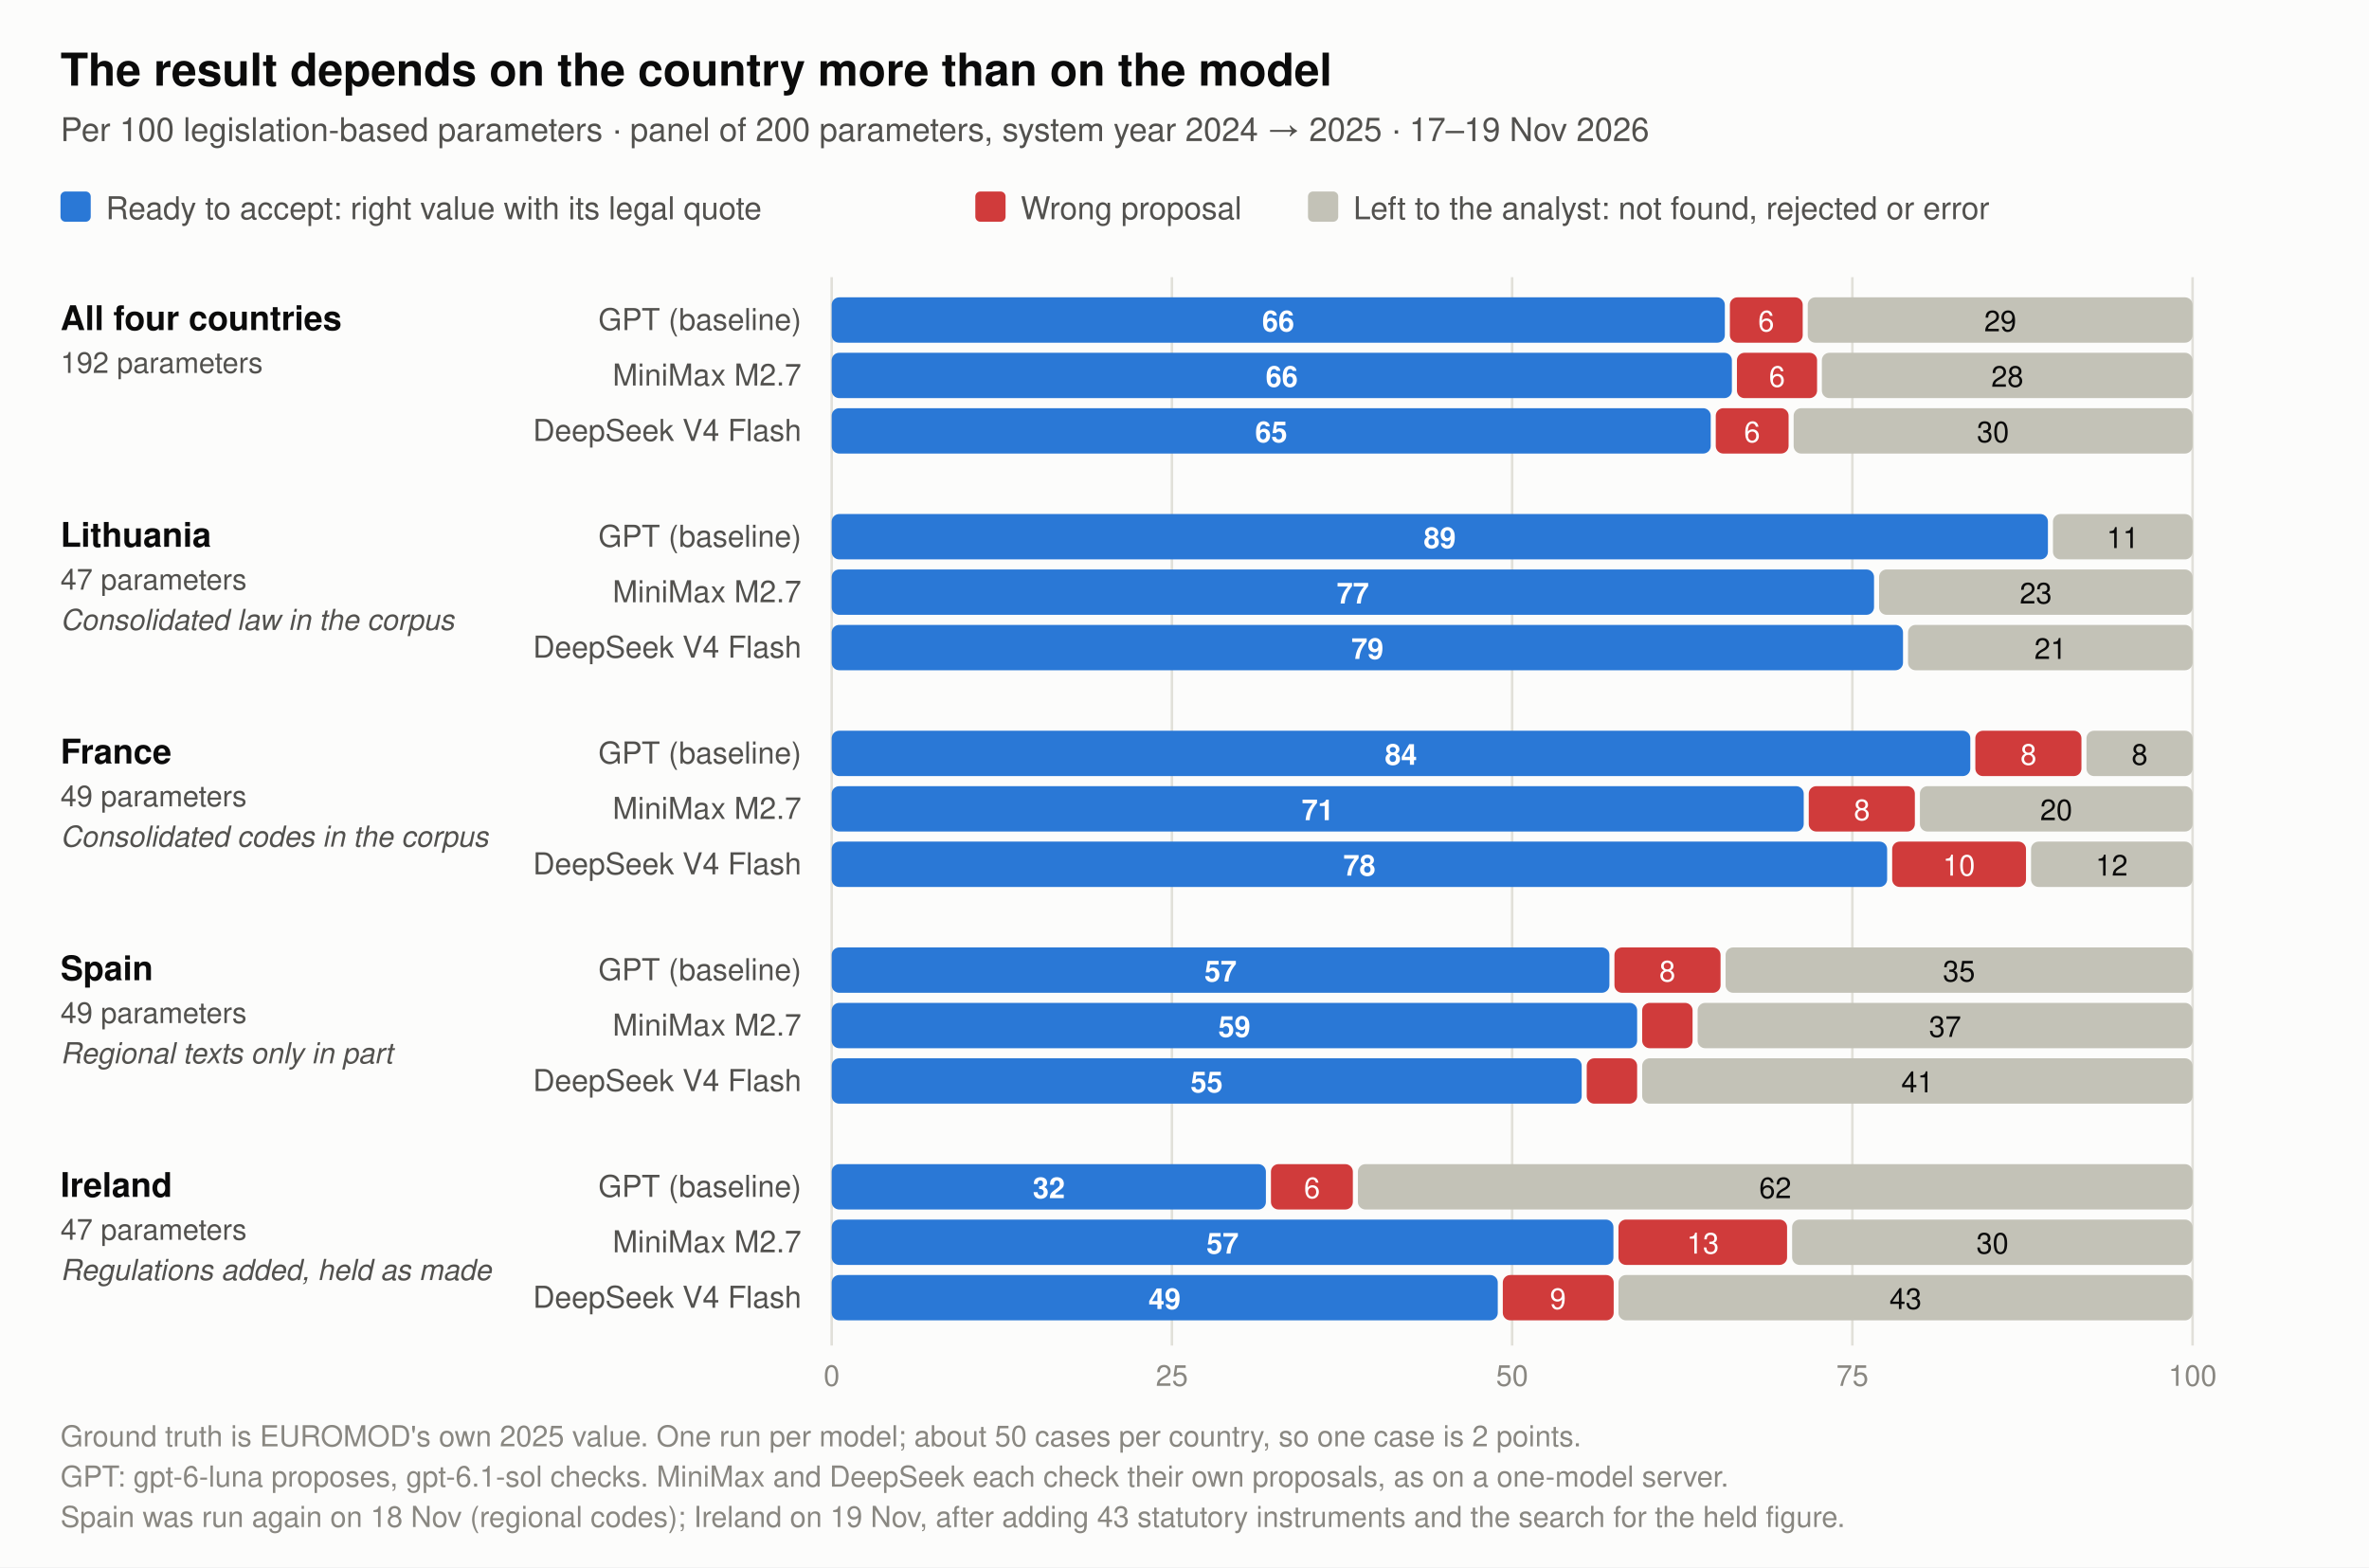
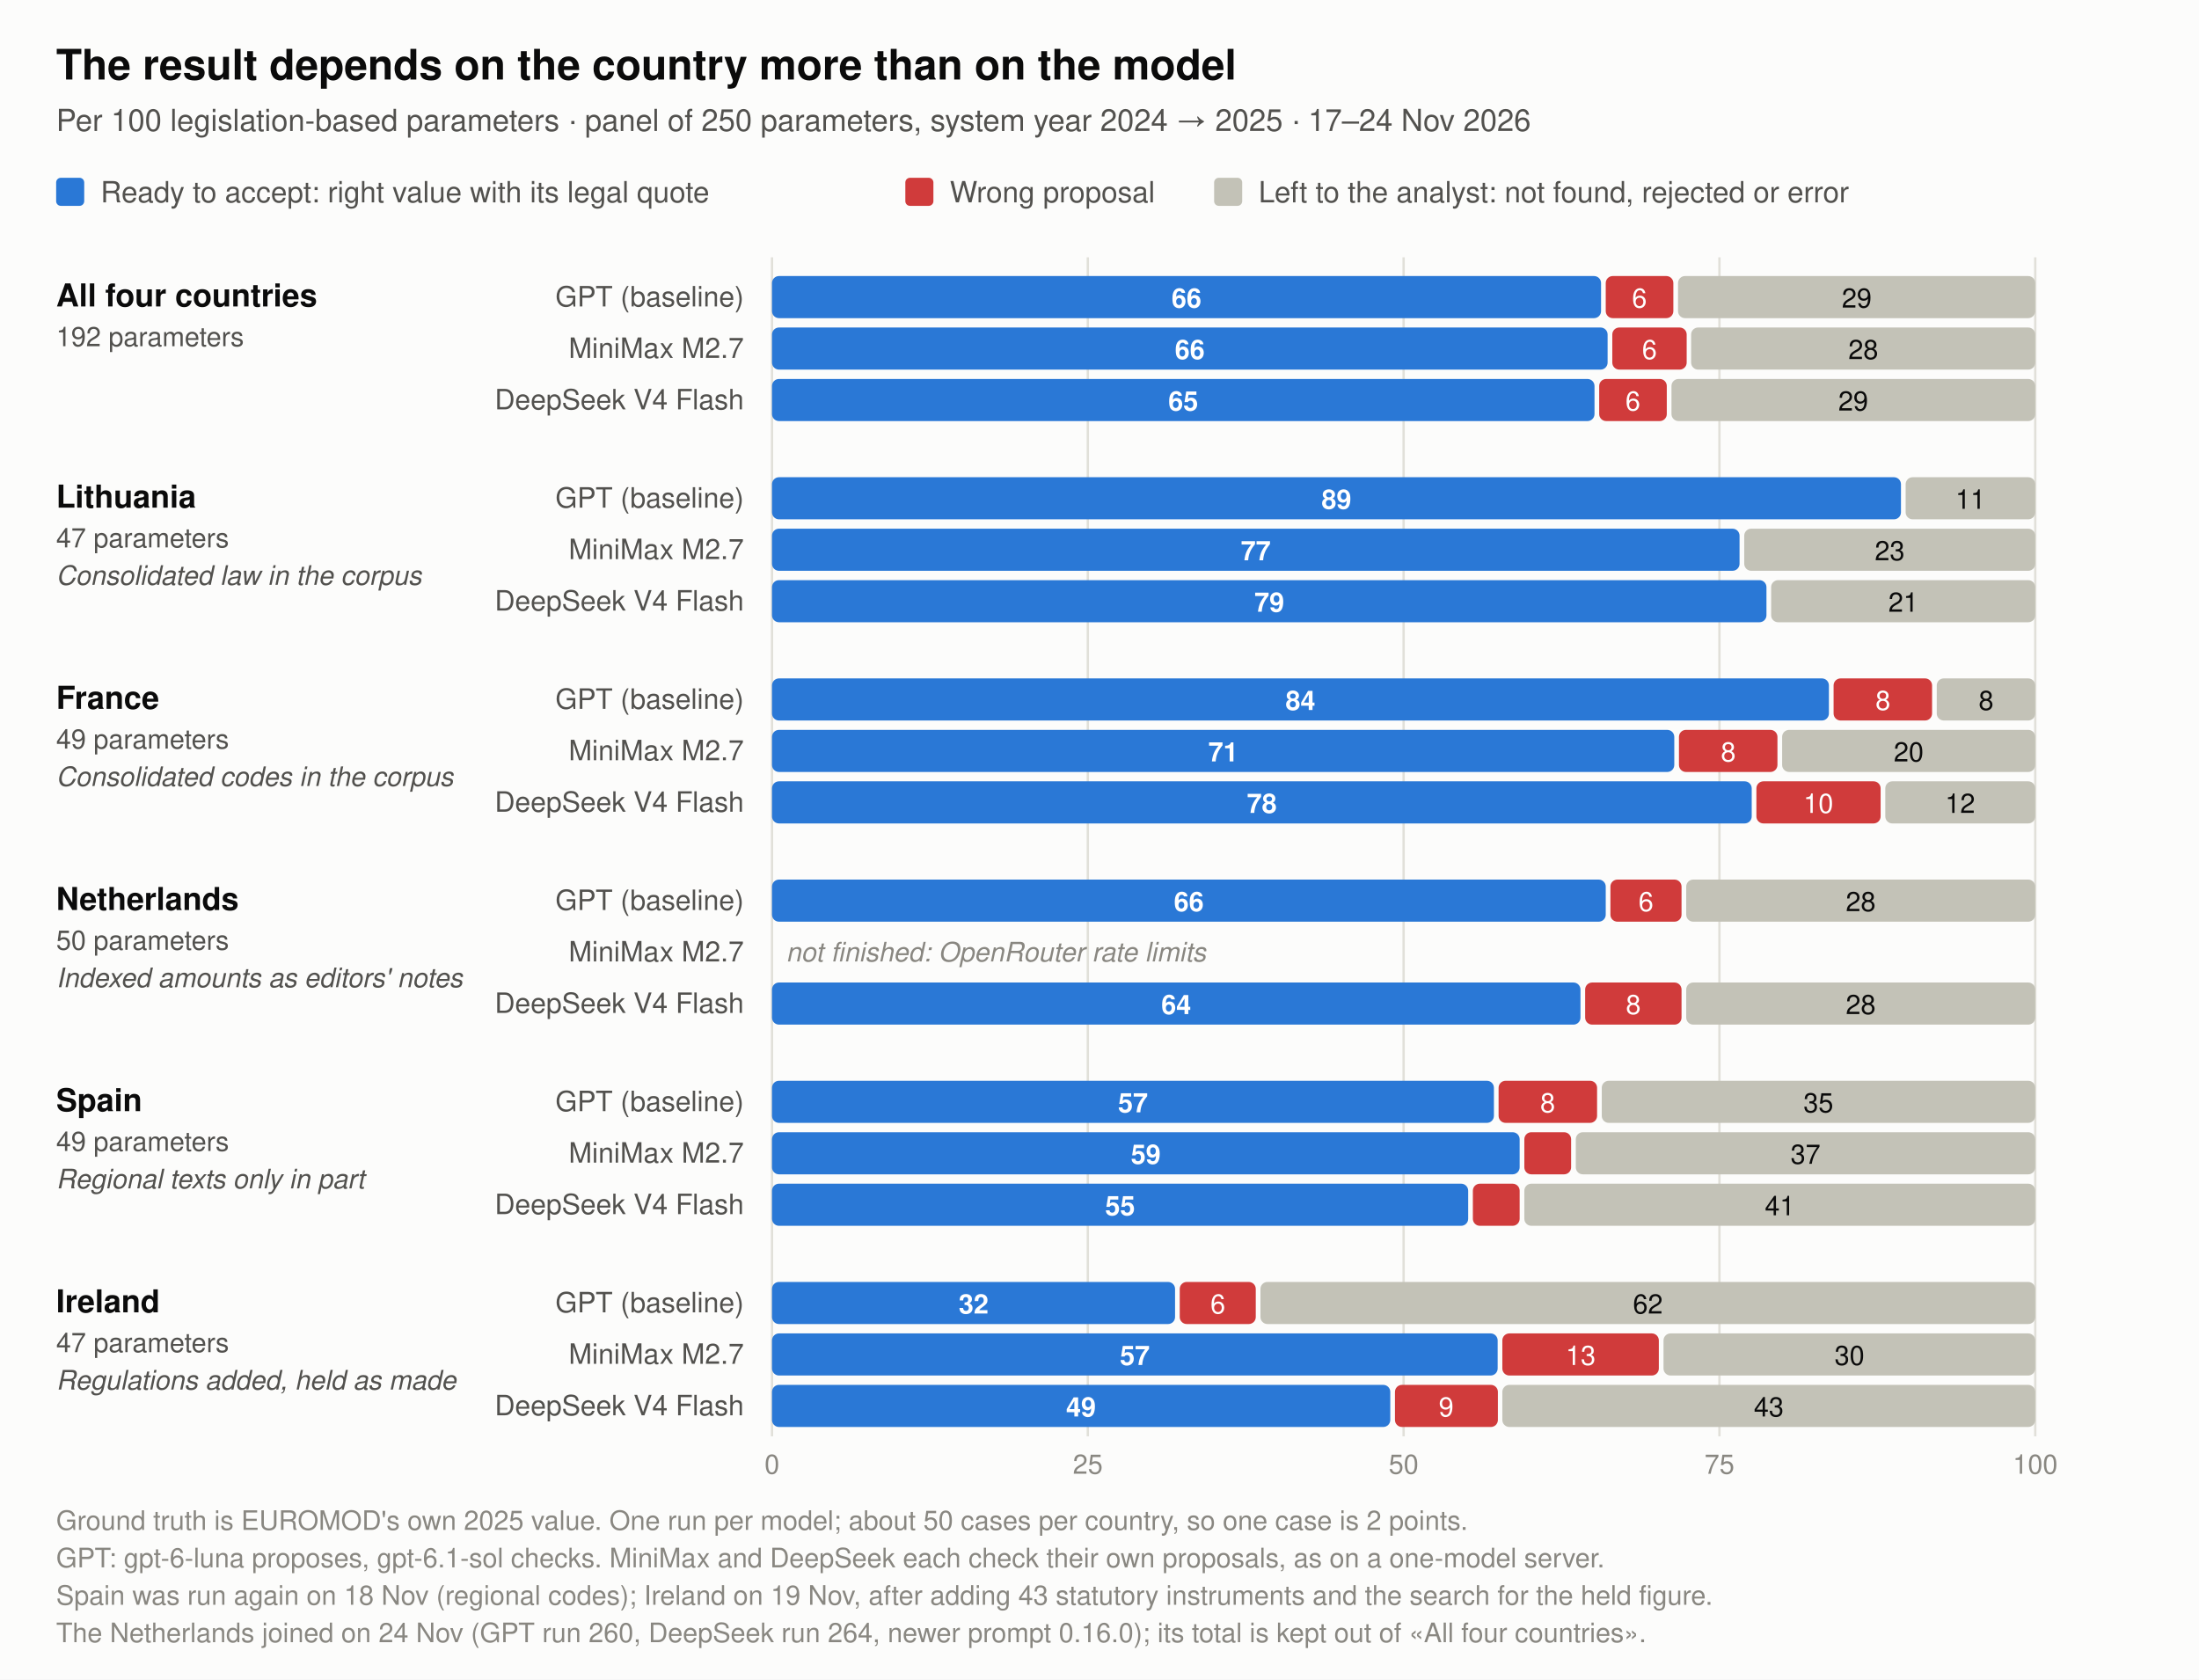
- <svg xmlns="http://www.w3.org/2000/svg" viewBox="0 0 940 622" width="940" height="622" font-family="system-ui, -apple-system, 'Segoe UI', Helvetica, Arial, sans-serif" role="img" aria-labelledby="t d">
-   <rect width="940" height="622" fill="#fcfcfb" />
+ <svg xmlns="http://www.w3.org/2000/svg" viewBox="0 0 940 718" width="940" height="718" font-family="system-ui, -apple-system, 'Segoe UI', Helvetica, Arial, sans-serif" role="img" aria-labelledby="t d">
+   <rect width="940" height="718" fill="#fcfcfb" />
  <text x="24" y="34" font-size="18" font-weight="600" fill="#0b0b0b">The result depends on the country more than on the model</text>
-   <text x="24" y="56" font-size="13" fill="#52514e">Per 100 legislation-based parameters · panel of 200 parameters, system year 2024 → 2025 · 17–19 Nov 2026</text>
+   <text x="24" y="56" font-size="13" fill="#52514e">Per 100 legislation-based parameters · panel of 250 parameters, system year 2024 → 2025 · 17–24 Nov 2026</text>
  <rect x="24" y="76" width="12" height="12" rx="2" fill="#2a78d6" />
-   <text x="42" y="87" font-size="12.5" fill="#52514e">Ready to accept: right value with its legal quote</text>
+   <text x="43" y="86.5" font-size="12.5" fill="#52514e">Ready to accept: right value with its legal quote</text>
  <rect x="387" y="76" width="12" height="12" rx="2" fill="#d03b3b" />
-   <text x="405" y="87" font-size="12.5" fill="#52514e">Wrong proposal</text>
+   <text x="406" y="86.5" font-size="12.5" fill="#52514e">Wrong proposal</text>
  <rect x="519" y="76" width="12" height="12" rx="2" fill="#c3c2b7" />
-   <text x="537" y="87" font-size="12.5" fill="#52514e">Left to the analyst: not found, rejected or error</text>
-   <line x1="330.0" y1="110" x2="330.0" y2="534" stroke="#e1e0d9" stroke-width="1" />
-   <text x="330.0" y="550" font-size="11.5" fill="#898781" text-anchor="middle">0</text>
-   <line x1="465.0" y1="110" x2="465.0" y2="534" stroke="#e1e0d9" stroke-width="1" />
-   <text x="465.0" y="550" font-size="11.5" fill="#898781" text-anchor="middle">25</text>
-   <line x1="600.0" y1="110" x2="600.0" y2="534" stroke="#e1e0d9" stroke-width="1" />
-   <text x="600.0" y="550" font-size="11.5" fill="#898781" text-anchor="middle">50</text>
-   <line x1="735.0" y1="110" x2="735.0" y2="534" stroke="#e1e0d9" stroke-width="1" />
-   <text x="735.0" y="550" font-size="11.5" fill="#898781" text-anchor="middle">75</text>
-   <line x1="870.0" y1="110" x2="870.0" y2="534" stroke="#e1e0d9" stroke-width="1" />
-   <text x="870.0" y="550" font-size="11.5" fill="#898781" text-anchor="middle">100</text>
+   <text x="538" y="86.5" font-size="12.5" fill="#52514e">Left to the analyst: not found, rejected or error</text>
+   <line x1="330.0" y1="110" x2="330.0" y2="614" stroke="#e1e0d9" stroke-width="1" />
+   <text x="330.0" y="630" font-size="11.5" fill="#898781" text-anchor="middle">0</text>
+   <line x1="465.0" y1="110" x2="465.0" y2="614" stroke="#e1e0d9" stroke-width="1" />
+   <text x="465.0" y="630" font-size="11.5" fill="#898781" text-anchor="middle">25</text>
+   <line x1="600.0" y1="110" x2="600.0" y2="614" stroke="#e1e0d9" stroke-width="1" />
+   <text x="600.0" y="630" font-size="11.5" fill="#898781" text-anchor="middle">50</text>
+   <line x1="735.0" y1="110" x2="735.0" y2="614" stroke="#e1e0d9" stroke-width="1" />
+   <text x="735.0" y="630" font-size="11.5" fill="#898781" text-anchor="middle">75</text>
+   <line x1="870.0" y1="110" x2="870.0" y2="614" stroke="#e1e0d9" stroke-width="1" />
+   <text x="870.0" y="630" font-size="11.5" fill="#898781" text-anchor="middle">100</text>
  <text x="24" y="131" font-size="13.5" font-weight="600" fill="#0b0b0b">All four countries</text>
  <text x="24" y="148" font-size="11.5" fill="#52514e">192 parameters</text>
  <text x="318" y="131" font-size="12" fill="#52514e" text-anchor="end">GPT (baseline)</text>
  <rect x="330.0" y="118" width="354.4" height="18" rx="3" fill="#2a78d6" />
  <text x="507.2" y="131.5" font-size="11.5" font-weight="600" fill="#ffffff" text-anchor="middle">66</text>
  <rect x="686.4" y="118" width="28.9" height="18" rx="3" fill="#d03b3b" />
  <text x="700.8" y="131.5" font-size="11.5" font-weight="400" fill="#ffffff" text-anchor="middle">6</text>
  <rect x="717.3" y="118" width="152.7" height="18" rx="3" fill="#c3c2b7" />
  <text x="793.7" y="131.5" font-size="11.5" font-weight="400" fill="#0b0b0b" text-anchor="middle">29</text>
  <text x="318" y="153" font-size="12" fill="#52514e" text-anchor="end">MiniMax M2.7</text>
  <rect x="330.0" y="140" width="357.2" height="18" rx="3" fill="#2a78d6" />
  <text x="508.6" y="153.5" font-size="11.5" font-weight="600" fill="#ffffff" text-anchor="middle">66</text>
  <rect x="689.2" y="140" width="31.8" height="18" rx="3" fill="#d03b3b" />
  <text x="705.1" y="153.5" font-size="11.5" font-weight="400" fill="#ffffff" text-anchor="middle">6</text>
  <rect x="722.9" y="140" width="147.1" height="18" rx="3" fill="#c3c2b7" />
  <text x="796.5" y="153.5" font-size="11.5" font-weight="400" fill="#0b0b0b" text-anchor="middle">28</text>
  <text x="318" y="175" font-size="12" fill="#52514e" text-anchor="end">DeepSeek V4 Flash</text>
-   <rect x="330.0" y="162" width="348.8" height="18" rx="3" fill="#2a78d6" />
-   <text x="504.4" y="175.5" font-size="11.5" font-weight="600" fill="#ffffff" text-anchor="middle">65</text>
-   <rect x="680.8" y="162" width="28.9" height="18" rx="3" fill="#d03b3b" />
-   <text x="695.2" y="175.5" font-size="11.5" font-weight="400" fill="#ffffff" text-anchor="middle">6</text>
-   <rect x="711.7" y="162" width="158.3" height="18" rx="3" fill="#c3c2b7" />
-   <text x="790.8" y="175.5" font-size="11.5" font-weight="400" fill="#0b0b0b" text-anchor="middle">30</text>
+   <rect x="330.0" y="162" width="351.6" height="18" rx="3" fill="#2a78d6" />
+   <text x="505.8" y="175.5" font-size="11.5" font-weight="600" fill="#ffffff" text-anchor="middle">65</text>
+   <rect x="683.6" y="162" width="28.9" height="18" rx="3" fill="#d03b3b" />
+   <text x="698.0" y="175.5" font-size="11.5" font-weight="400" fill="#ffffff" text-anchor="middle">6</text>
+   <rect x="714.5" y="162" width="155.5" height="18" rx="3" fill="#c3c2b7" />
+   <text x="792.2" y="175.5" font-size="11.5" font-weight="400" fill="#0b0b0b" text-anchor="middle">29</text>
  <text x="24" y="217" font-size="13.5" font-weight="600" fill="#0b0b0b">Lithuania</text>
  <text x="24" y="234" font-size="11.5" fill="#52514e">47 parameters</text>
  <text x="24" y="250" font-size="11.5" font-style="italic" fill="#52514e">Consolidated law in the corpus</text>
  <text x="318" y="217" font-size="12" fill="#52514e" text-anchor="end">GPT (baseline)</text>
  <rect x="330.0" y="204" width="482.6" height="18" rx="3" fill="#2a78d6" />
  <text x="571.3" y="217.5" font-size="11.5" font-weight="600" fill="#ffffff" text-anchor="middle">89</text>
  <rect x="814.6" y="204" width="55.4" height="18" rx="3" fill="#c3c2b7" />
  <text x="842.3" y="217.5" font-size="11.5" font-weight="400" fill="#0b0b0b" text-anchor="middle">11</text>
  <text x="318" y="239" font-size="12" fill="#52514e" text-anchor="end">MiniMax M2.7</text>
  <rect x="330.0" y="226" width="413.6" height="18" rx="3" fill="#2a78d6" />
  <text x="536.8" y="239.5" font-size="11.5" font-weight="600" fill="#ffffff" text-anchor="middle">77</text>
  <rect x="745.6" y="226" width="124.4" height="18" rx="3" fill="#c3c2b7" />
  <text x="807.8" y="239.5" font-size="11.5" font-weight="400" fill="#0b0b0b" text-anchor="middle">23</text>
  <text x="318" y="261" font-size="12" fill="#52514e" text-anchor="end">DeepSeek V4 Flash</text>
  <rect x="330.0" y="248" width="425.1" height="18" rx="3" fill="#2a78d6" />
  <text x="542.6" y="261.5" font-size="11.5" font-weight="600" fill="#ffffff" text-anchor="middle">79</text>
  <rect x="757.1" y="248" width="112.9" height="18" rx="3" fill="#c3c2b7" />
  <text x="813.6" y="261.5" font-size="11.5" font-weight="400" fill="#0b0b0b" text-anchor="middle">21</text>
  <text x="24" y="303" font-size="13.5" font-weight="600" fill="#0b0b0b">France</text>
  <text x="24" y="320" font-size="11.5" fill="#52514e">49 parameters</text>
  <text x="24" y="336" font-size="11.5" font-style="italic" fill="#52514e">Consolidated codes in the corpus</text>
  <text x="318" y="303" font-size="12" fill="#52514e" text-anchor="end">GPT (baseline)</text>
  <rect x="330.0" y="290" width="451.8" height="18" rx="3" fill="#2a78d6" />
  <text x="555.9" y="303.5" font-size="11.5" font-weight="600" fill="#ffffff" text-anchor="middle">84</text>
  <rect x="783.8" y="290" width="42.1" height="18" rx="3" fill="#d03b3b" />
  <text x="804.9" y="303.5" font-size="11.5" font-weight="400" fill="#ffffff" text-anchor="middle">8</text>
  <rect x="827.9" y="290" width="42.1" height="18" rx="3" fill="#c3c2b7" />
  <text x="849.0" y="303.5" font-size="11.5" font-weight="400" fill="#0b0b0b" text-anchor="middle">8</text>
  <text x="318" y="325" font-size="12" fill="#52514e" text-anchor="end">MiniMax M2.7</text>
  <rect x="330.0" y="312" width="385.7" height="18" rx="3" fill="#2a78d6" />
  <text x="522.9" y="325.5" font-size="11.5" font-weight="600" fill="#ffffff" text-anchor="middle">71</text>
  <rect x="717.7" y="312" width="42.1" height="18" rx="3" fill="#d03b3b" />
  <text x="738.8" y="325.5" font-size="11.5" font-weight="400" fill="#ffffff" text-anchor="middle">8</text>
  <rect x="761.8" y="312" width="108.2" height="18" rx="3" fill="#c3c2b7" />
  <text x="815.9" y="325.5" font-size="11.5" font-weight="400" fill="#0b0b0b" text-anchor="middle">20</text>
  <text x="318" y="347" font-size="12" fill="#52514e" text-anchor="end">DeepSeek V4 Flash</text>
  <rect x="330.0" y="334" width="418.8" height="18" rx="3" fill="#2a78d6" />
  <text x="539.4" y="347.5" font-size="11.5" font-weight="600" fill="#ffffff" text-anchor="middle">78</text>
  <rect x="750.8" y="334" width="53.1" height="18" rx="3" fill="#d03b3b" />
  <text x="777.3" y="347.5" font-size="11.5" font-weight="400" fill="#ffffff" text-anchor="middle">10</text>
  <rect x="805.9" y="334" width="64.1" height="18" rx="3" fill="#c3c2b7" />
  <text x="837.9" y="347.5" font-size="11.5" font-weight="400" fill="#0b0b0b" text-anchor="middle">12</text>
-   <text x="24" y="389" font-size="13.5" font-weight="600" fill="#0b0b0b">Spain</text>
-   <text x="24" y="406" font-size="11.5" fill="#52514e">49 parameters</text>
-   <text x="24" y="422" font-size="11.5" font-style="italic" fill="#52514e">Regional texts only in part</text>
+   <text x="24" y="389" font-size="13.5" font-weight="600" fill="#0b0b0b">Netherlands</text>
+   <text x="24" y="406" font-size="11.5" fill="#52514e">50 parameters</text>
+   <text x="24" y="422" font-size="11.5" font-style="italic" fill="#52514e">Indexed amounts as editors' notes</text>
  <text x="318" y="389" font-size="12" fill="#52514e" text-anchor="end">GPT (baseline)</text>
-   <rect x="330.0" y="376" width="308.6" height="18" rx="3" fill="#2a78d6" />
-   <text x="484.3" y="389.5" font-size="11.5" font-weight="600" fill="#ffffff" text-anchor="middle">57</text>
-   <rect x="640.6" y="376" width="42.1" height="18" rx="3" fill="#d03b3b" />
-   <text x="661.6" y="389.5" font-size="11.5" font-weight="400" fill="#ffffff" text-anchor="middle">8</text>
-   <rect x="684.7" y="376" width="185.3" height="18" rx="3" fill="#c3c2b7" />
-   <text x="777.3" y="389.5" font-size="11.5" font-weight="400" fill="#0b0b0b" text-anchor="middle">35</text>
+   <rect x="330.0" y="376" width="356.4" height="18" rx="3" fill="#2a78d6" />
+   <text x="508.2" y="389.5" font-size="11.5" font-weight="600" fill="#ffffff" text-anchor="middle">66</text>
+   <rect x="688.4" y="376" width="30.4" height="18" rx="3" fill="#d03b3b" />
+   <text x="703.6" y="389.5" font-size="11.5" font-weight="400" fill="#ffffff" text-anchor="middle">6</text>
+   <rect x="720.8" y="376" width="149.2" height="18" rx="3" fill="#c3c2b7" />
+   <text x="795.4" y="389.5" font-size="11.5" font-weight="400" fill="#0b0b0b" text-anchor="middle">28</text>
  <text x="318" y="411" font-size="12" fill="#52514e" text-anchor="end">MiniMax M2.7</text>
-   <rect x="330.0" y="398" width="319.6" height="18" rx="3" fill="#2a78d6" />
-   <text x="489.8" y="411.5" font-size="11.5" font-weight="600" fill="#ffffff" text-anchor="middle">59</text>
-   <rect x="651.6" y="398" width="20.0" height="18" rx="3" fill="#d03b3b" />
-   <rect x="673.6" y="398" width="196.4" height="18" rx="3" fill="#c3c2b7" />
-   <text x="771.8" y="411.5" font-size="11.5" font-weight="400" fill="#0b0b0b" text-anchor="middle">37</text>
+   <text x="336" y="411" font-size="11.5" font-style="italic" fill="#898781">not finished: OpenRouter rate limits</text>
  <text x="318" y="433" font-size="12" fill="#52514e" text-anchor="end">DeepSeek V4 Flash</text>
-   <rect x="330.0" y="420" width="297.6" height="18" rx="3" fill="#2a78d6" />
-   <text x="478.8" y="433.5" font-size="11.5" font-weight="600" fill="#ffffff" text-anchor="middle">55</text>
-   <rect x="629.6" y="420" width="20.0" height="18" rx="3" fill="#d03b3b" />
-   <rect x="651.6" y="420" width="218.4" height="18" rx="3" fill="#c3c2b7" />
-   <text x="760.8" y="433.5" font-size="11.5" font-weight="400" fill="#0b0b0b" text-anchor="middle">41</text>
-   <text x="24" y="475" font-size="13.5" font-weight="600" fill="#0b0b0b">Ireland</text>
-   <text x="24" y="492" font-size="11.5" fill="#52514e">47 parameters</text>
-   <text x="24" y="508" font-size="11.5" font-style="italic" fill="#52514e">Regulations added, held as made</text>
+   <rect x="330.0" y="420" width="345.6" height="18" rx="3" fill="#2a78d6" />
+   <text x="502.8" y="433.5" font-size="11.5" font-weight="600" fill="#ffffff" text-anchor="middle">64</text>
+   <rect x="677.6" y="420" width="41.2" height="18" rx="3" fill="#d03b3b" />
+   <text x="698.2" y="433.5" font-size="11.5" font-weight="400" fill="#ffffff" text-anchor="middle">8</text>
+   <rect x="720.8" y="420" width="149.2" height="18" rx="3" fill="#c3c2b7" />
+   <text x="795.4" y="433.5" font-size="11.5" font-weight="400" fill="#0b0b0b" text-anchor="middle">28</text>
+   <text x="24" y="475" font-size="13.5" font-weight="600" fill="#0b0b0b">Spain</text>
+   <text x="24" y="492" font-size="11.5" fill="#52514e">49 parameters</text>
+   <text x="24" y="508" font-size="11.5" font-style="italic" fill="#52514e">Regional texts only in part</text>
  <text x="318" y="475" font-size="12" fill="#52514e" text-anchor="end">GPT (baseline)</text>
-   <rect x="330.0" y="462" width="172.3" height="18" rx="3" fill="#2a78d6" />
-   <text x="416.2" y="475.5" font-size="11.5" font-weight="600" fill="#ffffff" text-anchor="middle">32</text>
-   <rect x="504.3" y="462" width="32.5" height="18" rx="3" fill="#d03b3b" />
-   <text x="520.6" y="475.5" font-size="11.5" font-weight="400" fill="#ffffff" text-anchor="middle">6</text>
-   <rect x="538.8" y="462" width="331.2" height="18" rx="3" fill="#c3c2b7" />
-   <text x="704.4" y="475.5" font-size="11.5" font-weight="400" fill="#0b0b0b" text-anchor="middle">62</text>
+   <rect x="330.0" y="462" width="308.6" height="18" rx="3" fill="#2a78d6" />
+   <text x="484.3" y="475.5" font-size="11.5" font-weight="600" fill="#ffffff" text-anchor="middle">57</text>
+   <rect x="640.6" y="462" width="42.1" height="18" rx="3" fill="#d03b3b" />
+   <text x="661.6" y="475.5" font-size="11.5" font-weight="400" fill="#ffffff" text-anchor="middle">8</text>
+   <rect x="684.7" y="462" width="185.3" height="18" rx="3" fill="#c3c2b7" />
+   <text x="777.3" y="475.5" font-size="11.5" font-weight="400" fill="#0b0b0b" text-anchor="middle">35</text>
  <text x="318" y="497" font-size="12" fill="#52514e" text-anchor="end">MiniMax M2.7</text>
-   <rect x="330.0" y="484" width="310.2" height="18" rx="3" fill="#2a78d6" />
-   <text x="485.1" y="497.5" font-size="11.5" font-weight="600" fill="#ffffff" text-anchor="middle">57</text>
-   <rect x="642.2" y="484" width="66.9" height="18" rx="3" fill="#d03b3b" />
-   <text x="675.7" y="497.5" font-size="11.5" font-weight="400" fill="#ffffff" text-anchor="middle">13</text>
-   <rect x="711.1" y="484" width="158.9" height="18" rx="3" fill="#c3c2b7" />
-   <text x="790.6" y="497.5" font-size="11.5" font-weight="400" fill="#0b0b0b" text-anchor="middle">30</text>
+   <rect x="330.0" y="484" width="319.6" height="18" rx="3" fill="#2a78d6" />
+   <text x="489.8" y="497.5" font-size="11.5" font-weight="600" fill="#ffffff" text-anchor="middle">59</text>
+   <rect x="651.6" y="484" width="20.0" height="18" rx="3" fill="#d03b3b" />
+   <rect x="673.6" y="484" width="196.4" height="18" rx="3" fill="#c3c2b7" />
+   <text x="771.8" y="497.5" font-size="11.5" font-weight="400" fill="#0b0b0b" text-anchor="middle">37</text>
  <text x="318" y="519" font-size="12" fill="#52514e" text-anchor="end">DeepSeek V4 Flash</text>
-   <rect x="330.0" y="506" width="264.3" height="18" rx="3" fill="#2a78d6" />
-   <text x="462.1" y="519.5" font-size="11.5" font-weight="600" fill="#ffffff" text-anchor="middle">49</text>
-   <rect x="596.3" y="506" width="44.0" height="18" rx="3" fill="#d03b3b" />
-   <text x="618.2" y="519.5" font-size="11.5" font-weight="400" fill="#ffffff" text-anchor="middle">9</text>
-   <rect x="642.2" y="506" width="227.8" height="18" rx="3" fill="#c3c2b7" />
-   <text x="756.1" y="519.5" font-size="11.5" font-weight="400" fill="#0b0b0b" text-anchor="middle">43</text>
-   <text x="24" y="574" font-size="11.5" fill="#898781">Ground truth is EUROMOD's own 2025 value. One run per model; about 50 cases per country, so one case is 2 points.</text>
-   <text x="24" y="590" font-size="11.5" fill="#898781">GPT: gpt-6-luna proposes, gpt-6.1-sol checks. MiniMax and DeepSeek each check their own proposals, as on a one-model server.</text>
-   <text x="24" y="606" font-size="11.5" fill="#898781">Spain was run again on 18 Nov (regional codes); Ireland on 19 Nov, after adding 43 statutory instruments and the search for the held figure.</text>
+   <rect x="330.0" y="506" width="297.6" height="18" rx="3" fill="#2a78d6" />
+   <text x="478.8" y="519.5" font-size="11.5" font-weight="600" fill="#ffffff" text-anchor="middle">55</text>
+   <rect x="629.6" y="506" width="20.0" height="18" rx="3" fill="#d03b3b" />
+   <rect x="651.6" y="506" width="218.4" height="18" rx="3" fill="#c3c2b7" />
+   <text x="760.8" y="519.5" font-size="11.5" font-weight="400" fill="#0b0b0b" text-anchor="middle">41</text>
+   <text x="24" y="561" font-size="13.5" font-weight="600" fill="#0b0b0b">Ireland</text>
+   <text x="24" y="578" font-size="11.5" fill="#52514e">47 parameters</text>
+   <text x="24" y="594" font-size="11.5" font-style="italic" fill="#52514e">Regulations added, held as made</text>
+   <text x="318" y="561" font-size="12" fill="#52514e" text-anchor="end">GPT (baseline)</text>
+   <rect x="330.0" y="548" width="172.3" height="18" rx="3" fill="#2a78d6" />
+   <text x="416.2" y="561.5" font-size="11.5" font-weight="600" fill="#ffffff" text-anchor="middle">32</text>
+   <rect x="504.3" y="548" width="32.5" height="18" rx="3" fill="#d03b3b" />
+   <text x="520.6" y="561.5" font-size="11.5" font-weight="400" fill="#ffffff" text-anchor="middle">6</text>
+   <rect x="538.8" y="548" width="331.2" height="18" rx="3" fill="#c3c2b7" />
+   <text x="704.4" y="561.5" font-size="11.5" font-weight="400" fill="#0b0b0b" text-anchor="middle">62</text>
+   <text x="318" y="583" font-size="12" fill="#52514e" text-anchor="end">MiniMax M2.7</text>
+   <rect x="330.0" y="570" width="310.2" height="18" rx="3" fill="#2a78d6" />
+   <text x="485.1" y="583.5" font-size="11.5" font-weight="600" fill="#ffffff" text-anchor="middle">57</text>
+   <rect x="642.2" y="570" width="66.9" height="18" rx="3" fill="#d03b3b" />
+   <text x="675.7" y="583.5" font-size="11.5" font-weight="400" fill="#ffffff" text-anchor="middle">13</text>
+   <rect x="711.1" y="570" width="158.9" height="18" rx="3" fill="#c3c2b7" />
+   <text x="790.6" y="583.5" font-size="11.5" font-weight="400" fill="#0b0b0b" text-anchor="middle">30</text>
+   <text x="318" y="605" font-size="12" fill="#52514e" text-anchor="end">DeepSeek V4 Flash</text>
+   <rect x="330.0" y="592" width="264.3" height="18" rx="3" fill="#2a78d6" />
+   <text x="462.1" y="605.5" font-size="11.5" font-weight="600" fill="#ffffff" text-anchor="middle">49</text>
+   <rect x="596.3" y="592" width="44.0" height="18" rx="3" fill="#d03b3b" />
+   <text x="618.2" y="605.5" font-size="11.5" font-weight="400" fill="#ffffff" text-anchor="middle">9</text>
+   <rect x="642.2" y="592" width="227.8" height="18" rx="3" fill="#c3c2b7" />
+   <text x="756.1" y="605.5" font-size="11.5" font-weight="400" fill="#0b0b0b" text-anchor="middle">43</text>
+   <text x="24" y="654" font-size="11.5" fill="#898781">Ground truth is EUROMOD's own 2025 value. One run per model; about 50 cases per country, so one case is 2 points.</text>
+   <text x="24" y="670" font-size="11.5" fill="#898781">GPT: gpt-6-luna proposes, gpt-6.1-sol checks. MiniMax and DeepSeek each check their own proposals, as on a one-model server.</text>
+   <text x="24" y="686" font-size="11.5" fill="#898781">Spain was run again on 18 Nov (regional codes); Ireland on 19 Nov, after adding 43 statutory instruments and the search for the held figure.</text>
+   <text x="24" y="702" font-size="11.5" fill="#898781">The Netherlands joined on 24 Nov (GPT run 260, DeepSeek run 264, newer prompt 0.16.0); its total is kept out of «All four countries».</text>
</svg>
